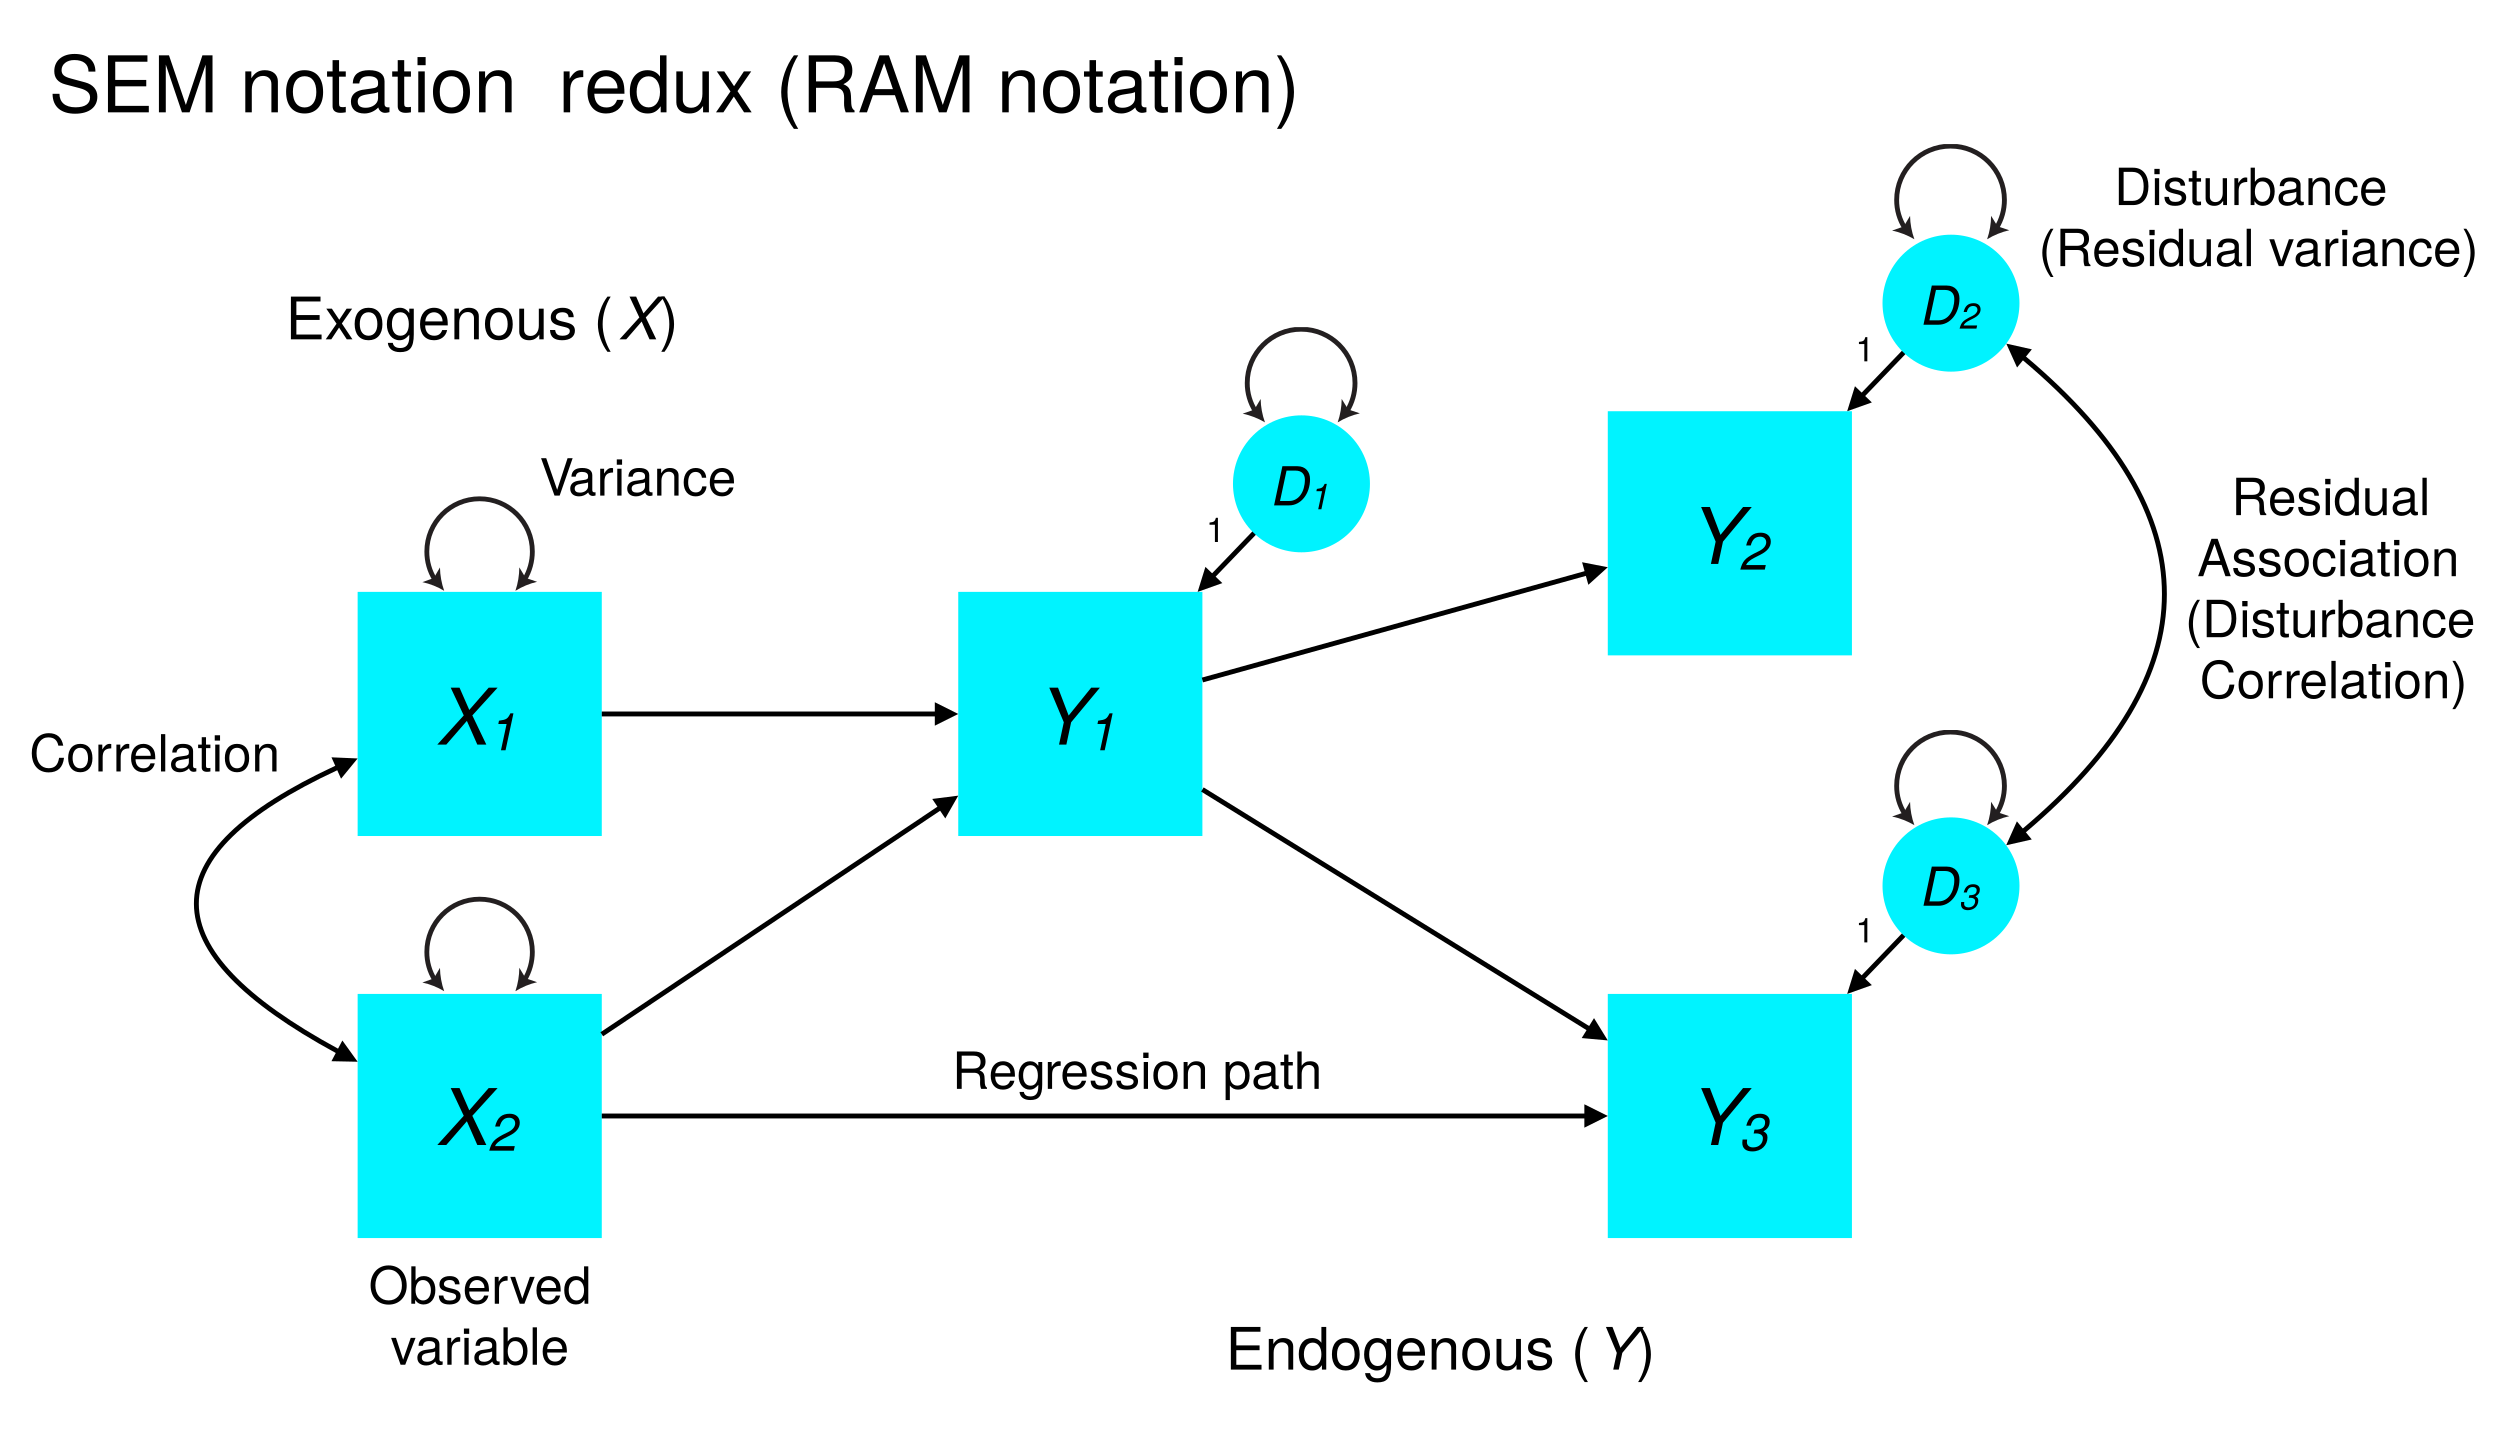
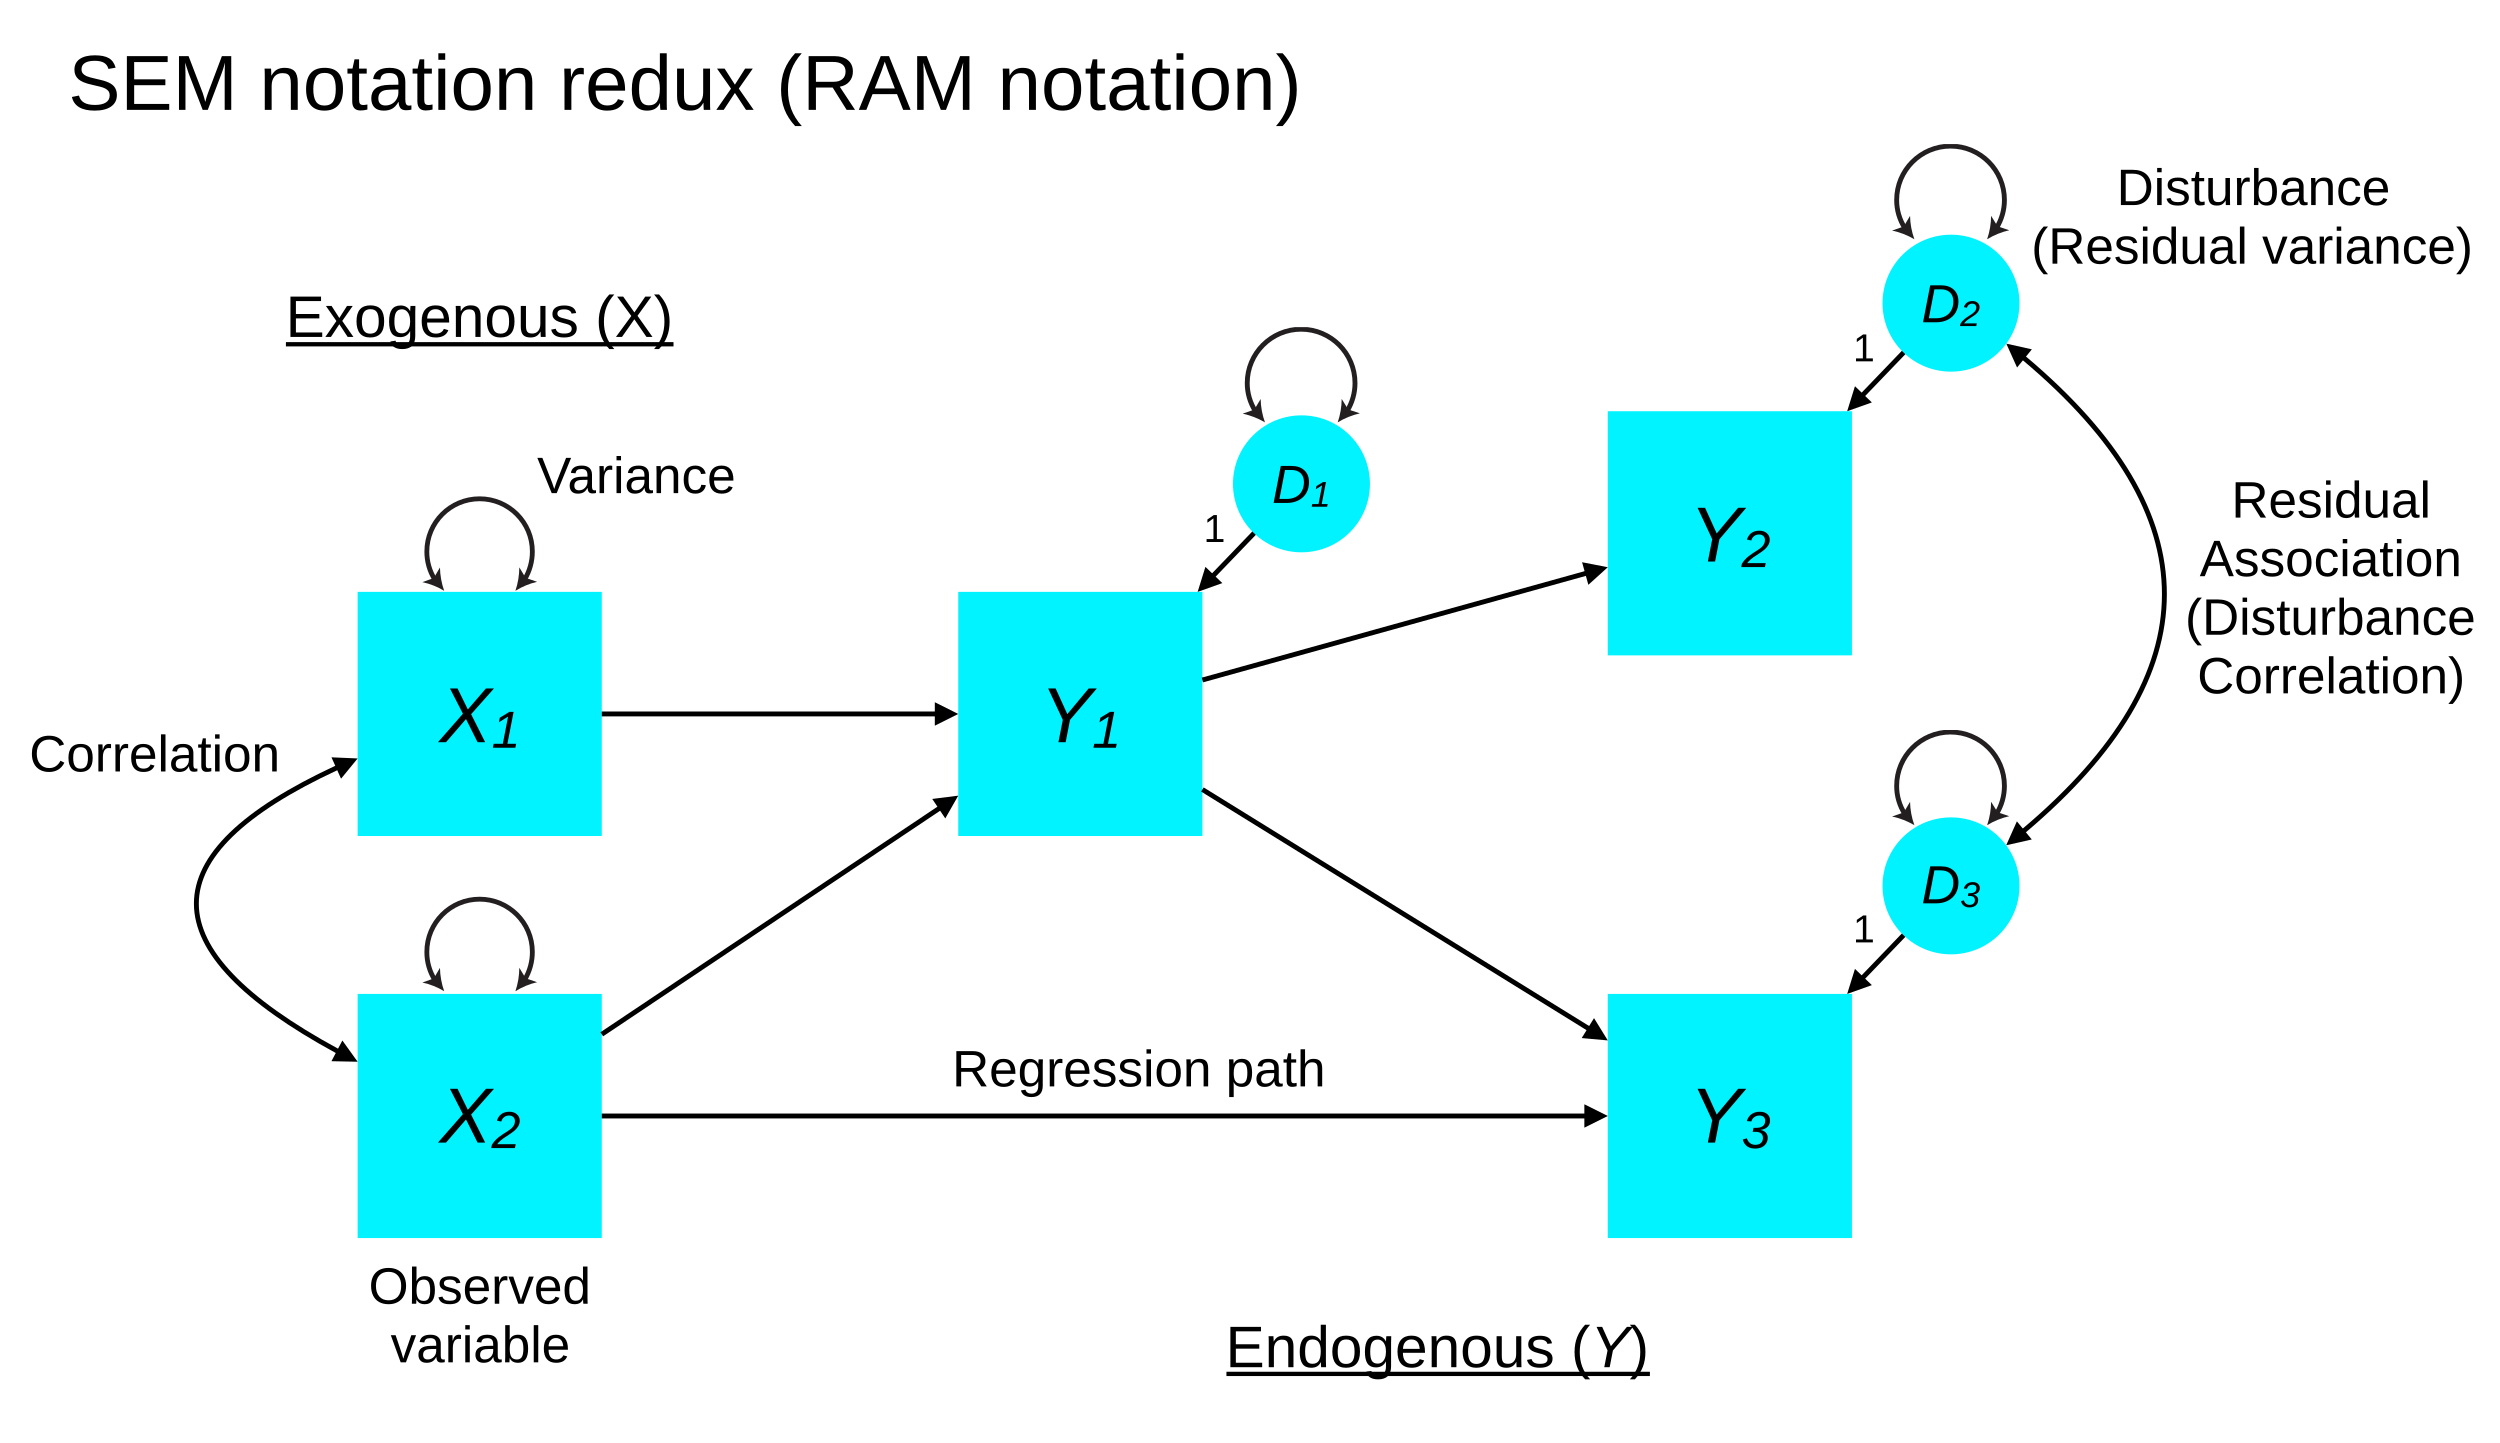
- <svg xmlns="http://www.w3.org/2000/svg" id="Layer_1" data-name="Layer 1" viewBox="0 0 1024 589">
+ <svg xmlns="http://www.w3.org/2000/svg" id="Layer_1" data-name="Layer 1" viewBox="0 0 1024 591">
  <defs>
-     <style>.cls-1,.cls-22,.cls-5,.cls-9{fill:none;}.cls-2{clip-path:url(#clip-path);}.cls-3{fill:#fff;}.cls-4{clip-path:url(#clip-path-2);}.cls-5,.cls-9{stroke:#231f20;stroke-miterlimit:10;}.cls-5{stroke-width:1.98px;}.cls-6{fill:#231f20;}.cls-7{clip-path:url(#clip-path-3);}.cls-8{clip-path:url(#clip-path-4);}.cls-9{stroke-width:2px;}.cls-10{clip-path:url(#clip-path-5);}.cls-11{clip-path:url(#clip-path-6);}.cls-12{fill:#00f3ff;}.cls-13{clip-path:url(#clip-path-8);}.cls-14,.cls-19{font-size:32px;}.cls-14,.cls-15,.cls-18,.cls-25,.cls-26{font-family:HelveticaNeue-MediumItalic, Helvetica Neue;font-style:italic;}.cls-15{font-size:21.33px;}.cls-16{clip-path:url(#clip-path-10);}.cls-17,.cls-18{font-size:24px;}.cls-17,.cls-19,.cls-23{font-family:HelveticaNeue-Medium, Helvetica Neue;}.cls-20{letter-spacing:-0.02em;}.cls-21{clip-path:url(#clip-path-12);}.cls-22{stroke:#000;stroke-width:2px;}.cls-23{font-size:14px;}.cls-24{clip-path:url(#clip-path-14);}.cls-25{font-size:22px;}.cls-26{font-size:14.67px;}.cls-27{clip-path:url(#clip-path-16);}.cls-28{clip-path:url(#clip-path-18);}.cls-29{clip-path:url(#clip-path-20);}.cls-30{clip-path:url(#clip-path-22);}.cls-31{font-size:21px;font-family:HelveticaNeue, Helvetica Neue;}.cls-32{letter-spacing:-0.02em;}.cls-33{letter-spacing:-0.02em;}.cls-34{letter-spacing:-0.05em;}</style>
+     <style>.cls-1,.cls-18,.cls-21,.cls-5,.cls-9{fill:none;}.cls-2{clip-path:url(#clip-path);}.cls-3{fill:#fff;}.cls-4{clip-path:url(#clip-path-2);}.cls-5,.cls-9{stroke:#231f20;}.cls-18,.cls-5,.cls-9{stroke-miterlimit:10;}.cls-5{stroke-width:1.98px;}.cls-6{fill:#231f20;}.cls-7{clip-path:url(#clip-path-3);}.cls-8{clip-path:url(#clip-path-4);}.cls-9{stroke-width:2px;}.cls-10{clip-path:url(#clip-path-5);}.cls-11{clip-path:url(#clip-path-6);}.cls-12{fill:#00f3ff;}.cls-13{clip-path:url(#clip-path-8);}.cls-14,.cls-19{font-size:32px;}.cls-14,.cls-15,.cls-24,.cls-25,.cls-30{font-family:Arial-ItalicMT, Arial;font-style:italic;}.cls-15{font-size:21.33px;}.cls-16{clip-path:url(#clip-path-10);}.cls-17,.cls-30{font-size:24px;}.cls-17,.cls-19,.cls-22,.cls-31{font-family:ArialMT, Arial;}.cls-18,.cls-21{stroke:#000;}.cls-18{stroke-width:1.76px;}.cls-20{clip-path:url(#clip-path-12);}.cls-21{stroke-width:2px;}.cls-22{font-size:16px;}.cls-23{clip-path:url(#clip-path-14);}.cls-24{font-size:22px;}.cls-25{font-size:14.67px;}.cls-26{clip-path:url(#clip-path-16);}.cls-27{clip-path:url(#clip-path-18);}.cls-28{clip-path:url(#clip-path-20);}.cls-29{clip-path:url(#clip-path-22);}.cls-31{font-size:21px;}.cls-32{letter-spacing:-0.07em;}</style>
    <clipPath id="clip-path">
      <rect class="cls-1" width="1024" height="768" />
    </clipPath>
    <clipPath id="clip-path-2">
      <rect class="cls-1" x="173" y="367" width="47" height="39" />
    </clipPath>
    <clipPath id="clip-path-3">
      <rect class="cls-1" x="173" y="203" width="47" height="39" />
    </clipPath>
    <clipPath id="clip-path-4">
      <rect class="cls-1" x="775" y="59" width="48" height="39" />
    </clipPath>
    <clipPath id="clip-path-5">
      <rect class="cls-1" x="775" y="299" width="48" height="39" />
    </clipPath>
    <clipPath id="clip-path-6">
      <rect class="cls-1" x="509" y="134" width="48" height="39" />
    </clipPath>
    <clipPath id="clip-path-8">
-       <rect class="cls-1" x="140.96" y="242.43" width="111.07" height="100" />
+       <rect class="cls-1" x="141.55" y="242.43" width="109.88" height="100" />
    </clipPath>
    <clipPath id="clip-path-10">
-       <rect class="cls-1" x="140.96" y="407.11" width="111.07" height="100" />
+       <rect class="cls-1" x="141.55" y="407.11" width="109.88" height="100" />
    </clipPath>
    <clipPath id="clip-path-12">
-       <rect class="cls-1" x="386.96" y="242.43" width="111.07" height="100" />
+       <rect class="cls-1" x="387.56" y="242.43" width="109.88" height="100" />
    </clipPath>
    <clipPath id="clip-path-14">
      <rect class="cls-1" x="505.02" y="170.12" width="56.11" height="56.11" />
    </clipPath>
    <clipPath id="clip-path-16">
-       <rect class="cls-1" x="653.01" y="168.44" width="111.07" height="100" />
+       <rect class="cls-1" x="653.61" y="168.44" width="109.88" height="100" />
    </clipPath>
    <clipPath id="clip-path-18">
      <rect class="cls-1" x="771.08" y="96.12" width="56.11" height="56.11" />
    </clipPath>
    <clipPath id="clip-path-20">
-       <rect class="cls-1" x="653.01" y="407.11" width="111.07" height="100" />
+       <rect class="cls-1" x="653.61" y="407.11" width="109.88" height="100" />
    </clipPath>
    <clipPath id="clip-path-22">
      <rect class="cls-1" x="771.08" y="334.79" width="56.11" height="56.11" />
    </clipPath>
  </defs>
  <g class="cls-2">
    <rect class="cls-3" width="1024" height="768" />
  </g>
  <g class="cls-4">
    <path class="cls-3" d="M181.94,406A21.72,21.72,0,1,1,218,389.91,22,22,0,0,1,211.11,406" />
    <path class="cls-5" d="M178.11,401.41a21.49,21.49,0,0,1-3.28-11.5,21.61,21.61,0,1,1,43.22,0,22,22,0,0,1-3.18,11.44" />
    <path class="cls-6" d="M181.94,406a30.47,30.47,0,0,1-1.73-9.58l-2.53,4.34L173,402.44a29.44,29.44,0,0,1,8.94,3.56" />
    <path class="cls-6" d="M211.11,406a30.52,30.52,0,0,0,1.6-9.61l2.59,4.3,4.7,1.62a29.4,29.4,0,0,0-8.89,3.69" />
  </g>
  <g class="cls-7">
    <path class="cls-3" d="M181.94,242A21.72,21.72,0,1,1,218,225.91,22,22,0,0,1,211.11,242" />
    <path class="cls-5" d="M178.11,237.41a21.49,21.49,0,0,1-3.28-11.5,21.61,21.61,0,1,1,43.22,0,22,22,0,0,1-3.18,11.44" />
    <path class="cls-6" d="M181.94,242a30.47,30.47,0,0,1-1.73-9.58l-2.53,4.34L173,238.44a29.44,29.44,0,0,1,8.94,3.56" />
    <path class="cls-6" d="M211.11,242a30.52,30.52,0,0,0,1.6-9.61l2.59,4.3,4.7,1.62a29.4,29.4,0,0,0-8.89,3.69" />
  </g>
  <g class="cls-8">
    <path class="cls-3" d="M784.13,98a21.44,21.44,0,0,1-7.27-16.09A22.07,22.07,0,1,1,813.92,98" />
    <path class="cls-9" d="M780.22,93.41a21.16,21.16,0,0,1-3.35-11.5,22.07,22.07,0,0,1,44.14,0,21.7,21.7,0,0,1-3.24,11.44" />
    <path class="cls-6" d="M784.13,98a29.9,29.9,0,0,1-1.77-9.58l-2.58,4.34L775,94.44A30.44,30.44,0,0,1,784.13,98" />
    <path class="cls-6" d="M813.92,98a29.94,29.94,0,0,0,1.63-9.61l2.65,4.3,4.8,1.62A30.38,30.38,0,0,0,813.92,98" />
  </g>
  <g class="cls-10">
    <path class="cls-3" d="M784.13,338a21.44,21.44,0,0,1-7.27-16.09A22.07,22.07,0,1,1,813.92,338" />
    <path class="cls-9" d="M780.22,333.41a21.16,21.16,0,0,1-3.35-11.5,22.07,22.07,0,0,1,44.14,0,21.7,21.7,0,0,1-3.24,11.44" />
    <path class="cls-6" d="M784.13,338a29.9,29.9,0,0,1-1.77-9.58l-2.58,4.34L775,334.44a30.44,30.44,0,0,1,9.13,3.56" />
    <path class="cls-6" d="M813.92,338a29.94,29.94,0,0,0,1.63-9.61l2.65,4.3,4.8,1.62a30.38,30.38,0,0,0-9.08,3.69" />
  </g>
  <g class="cls-11">
    <path class="cls-3" d="M518.13,173a21.44,21.44,0,0,1-7.27-16.09A22.07,22.07,0,1,1,547.92,173" />
    <path class="cls-9" d="M514.22,168.41a21.16,21.16,0,0,1-3.35-11.5,22.07,22.07,0,0,1,44.14,0,21.7,21.7,0,0,1-3.24,11.44" />
    <path class="cls-6" d="M518.13,173a29.9,29.9,0,0,1-1.77-9.58l-2.58,4.34L509,169.44a30.44,30.44,0,0,1,9.13,3.56" />
    <path class="cls-6" d="M547.92,173a29.94,29.94,0,0,0,1.63-9.61l2.65,4.3,4.8,1.62a30.38,30.38,0,0,0-9.08,3.69" />
  </g>
  <g class="cls-2">
    <rect class="cls-12" x="146.49" y="242.43" width="100" height="100" />
  </g>
  <g class="cls-13">
-     <text class="cls-14" transform="translate(180 305)">X</text>
-     <text class="cls-15" transform="translate(200.74 307.31)">1</text>
+     <text class="cls-14" transform="translate(180 304)">X</text>
+     <text class="cls-15" transform="translate(201.34 306.26)">1</text>
  </g>
  <g class="cls-2">
    <rect class="cls-12" x="146.49" y="407.11" width="100" height="100" />
  </g>
  <g class="cls-16">
-     <text class="cls-14" transform="translate(180 469)">X</text>
-     <text class="cls-15" transform="translate(200.74 471.31)">2</text>
+     <text class="cls-14" transform="translate(180 468)">X</text>
+     <text class="cls-15" transform="translate(201.34 470.26)">2</text>
  </g>
  <g class="cls-2">
-     <text class="cls-17" transform="translate(117 139)">Exogenous (</text>
-     <text class="cls-18" transform="translate(254.4 139)">X</text>
-     <text class="cls-17" transform="translate(269.95 139)">)</text>
-     <text class="cls-19" transform="translate(20 46)">SEM notation <tspan class="cls-20" x="208.64" y="0">r</tspan>
-       <tspan x="219.36" y="0">edux (RAM notation)</tspan>
-     </text>
+     <text class="cls-17" transform="translate(117 138)">Exogenous (X)</text>
+     <line class="cls-18" x1="117.11" y1="141.01" x2="275.87" y2="141.01" />
+     <text class="cls-19" transform="translate(28 45)">SEM notation redux (RAM notation)</text>
    <rect class="cls-12" x="392.5" y="242.43" width="100" height="100" />
  </g>
-   <g class="cls-21">
-     <text class="cls-14" transform="translate(426 305)">Y</text>
-     <text class="cls-15" transform="translate(446.16 307.31)">1</text>
+   <g class="cls-20">
+     <text class="cls-14" transform="translate(426 304)">Y</text>
+     <text class="cls-15" transform="translate(447.34 306.26)">1</text>
  </g>
  <g class="cls-2">
-     <polyline class="cls-22" points="533.08 198.18 497.2 235.51 496.5 236.23" />
+     <polyline class="cls-21" points="533.08 198.18 497.2 235.51 496.5 236.23" />
    <polygon points="493.74 232.19 490.55 242.44 500.66 238.84 493.74 232.19" />
-     <text class="cls-23" transform="translate(494 222)">1</text>
+     <text class="cls-22" transform="translate(493 222)">1</text>
    <circle class="cls-12" cx="533.08" cy="198.18" r="28.05" transform="translate(16 434.99) rotate(-45)" />
  </g>
-   <g class="cls-24">
-     <text class="cls-25" transform="translate(521 207)">D</text>
-     <text class="cls-26" transform="translate(536.88 208.59)">1</text>
+   <g class="cls-23">
+     <text class="cls-24" transform="translate(521 206)">D</text>
+     <text class="cls-25" transform="translate(536.89 207.55)">1</text>
  </g>
  <g class="cls-2">
    <rect class="cls-12" x="658.55" y="168.44" width="100" height="100" />
  </g>
-   <g class="cls-27">
-     <text class="cls-14" transform="translate(693 231)">Y</text>
-     <text class="cls-15" transform="translate(713.16 233.31)">2</text>
+   <g class="cls-26">
+     <text class="cls-14" transform="translate(692 230)">Y</text>
+     <text class="cls-15" transform="translate(713.34 232.26)">2</text>
  </g>
  <g class="cls-2">
-     <polyline class="cls-22" points="799.13 124.18 763.25 161.52 762.56 162.24" />
+     <polyline class="cls-21" points="799.13 124.18 763.25 161.52 762.56 162.24" />
    <polygon points="759.79 158.19 756.6 168.44 766.71 164.84 759.79 158.19" />
-     <text class="cls-23" transform="translate(760 148)">1</text>
+     <text class="cls-22" transform="translate(759 148)">1</text>
    <circle class="cls-12" cx="799.13" cy="124.18" r="28.05" transform="translate(146.25 601.44) rotate(-45)" />
  </g>
-   <g class="cls-28">
-     <text class="cls-25" transform="translate(787 133)">D</text>
-     <text class="cls-26" transform="translate(802.88 134.59)">2</text>
+   <g class="cls-27">
+     <text class="cls-24" transform="translate(787 132)">D</text>
+     <text class="cls-25" transform="translate(802.89 133.55)">2</text>
  </g>
  <g class="cls-2">
    <rect class="cls-12" x="658.55" y="407.11" width="100" height="100" />
  </g>
-   <g class="cls-29">
-     <text class="cls-14" transform="translate(693 469)">Y</text>
-     <text class="cls-15" transform="translate(713.16 471.31)">3</text>
+   <g class="cls-28">
+     <text class="cls-14" transform="translate(692 468)">Y</text>
+     <text class="cls-15" transform="translate(713.34 470.26)">3</text>
  </g>
  <g class="cls-2">
-     <polyline class="cls-22" points="799.13 362.85 763.25 400.18 762.56 400.9" />
+     <polyline class="cls-21" points="799.13 362.85 763.25 400.18 762.56 400.9" />
    <polygon points="759.79 396.86 756.6 407.11 766.71 403.51 759.79 396.86" />
-     <text class="cls-23" transform="translate(760 386)">1</text>
+     <text class="cls-22" transform="translate(759 386)">1</text>
    <circle class="cls-12" cx="799.13" cy="362.85" r="28.05" transform="translate(-22.51 671.35) rotate(-45)" />
  </g>
-   <g class="cls-30">
-     <text class="cls-25" transform="translate(787 371)">D</text>
-     <text class="cls-26" transform="translate(802.88 372.59)">3</text>
+   <g class="cls-29">
+     <text class="cls-24" transform="translate(787 370)">D</text>
+     <text class="cls-25" transform="translate(802.89 371.55)">3</text>
  </g>
  <g class="cls-2">
-     <path class="cls-22" d="M828.39,340.77l.77-.63q114.73-96.89.06-193.32l-.78-.63" />
+     <path class="cls-21" d="M828.39,340.77l.77-.63q114.73-96.89.06-193.32l-.78-.63" />
    <polygon points="832.25 143.09 821.78 140.75 826.19 150.53 832.25 143.09" />
    <polygon points="826.12 336.42 821.74 346.22 832.21 343.85 826.12 336.42" />
-     <path class="cls-22" d="M138.88,430.89l-.88-.47q-115-62.5-.27-115.84l.92-.41" />
+     <path class="cls-21" d="M138.88,430.89l-.88-.47q-115-62.5-.27-115.84l.92-.41" />
    <polygon points="139.69 318.96 146.49 310.66 135.77 310.2 139.69 318.96" />
    <polygon points="135.76 434.67 146.49 434.89 140.23 426.18 135.76 434.67" />
-     <polyline class="cls-22" points="246.49 423.64 384.52 331.25 385.35 330.69" />
+     <polyline class="cls-21" points="246.49 423.64 384.52 331.25 385.35 330.69" />
    <polygon points="387.19 335.23 392.5 325.9 381.85 327.25 387.19 335.23" />
-     <polyline class="cls-22" points="246.49 292.44 382.9 292.44 383.9 292.44" />
+     <path class="cls-21" d="M246.49,292.43H383.9" />
    <polygon points="382.9 297.24 392.5 292.44 382.9 287.63 382.9 297.24" />
-     <polyline class="cls-22" points="650.26 234.65 649.3 234.92 492.5 278.53" />
+     <polyline class="cls-21" points="650.26 234.65 649.3 234.92 492.5 278.53" />
    <polygon points="650.59 239.54 658.55 232.34 648.02 230.29 650.59 239.54" />
-     <polyline class="cls-22" points="651.24 421.63 650.39 421.11 492.5 323.38" />
+     <polyline class="cls-21" points="651.24 421.63 650.39 421.11 492.5 323.38" />
    <polygon points="647.86 425.19 658.55 426.16 652.91 417.02 647.86 425.19" />
-     <polyline class="cls-22" points="246.49 457.11 648.95 457.11 649.95 457.11" />
+     <path class="cls-21" d="M246.49,457.11H650" />
    <polygon points="648.95 461.9 658.55 457.11 648.95 452.31 648.95 461.9" />
-     <text class="cls-17" transform="translate(502 561)">Endogenous (</text>
-     <text class="cls-18" transform="translate(654.95 561)">Y</text>
-     <text class="cls-17" transform="translate(670.07 561)">)</text>
-     <text class="cls-31" transform="translate(914 211)">Residual</text>
-     <text class="cls-31" transform="translate(900 236)">Association</text>
-     <text class="cls-31" transform="translate(895 261)">(Disturbance</text>
-     <text class="cls-31" transform="translate(901 286)">Cor<tspan class="cls-32" x="34.21" y="0">r</tspan>
-       <tspan x="40.84" y="0">elation)</tspan>
+     <text class="cls-17" transform="translate(502 560)">Endogenous (</text>
+     <text class="cls-30" transform="translate(651.45 560)">Y</text>
+     <text class="cls-17" transform="translate(667.46 560)">)</text>
+     <line class="cls-18" x1="502.35" y1="562.75" x2="675.8" y2="562.75" />
+     <text class="cls-31" transform="translate(914 212)">Residual </text>
+     <text class="cls-31" transform="translate(901 236)">Association </text>
+     <text class="cls-31" transform="translate(895 260)">(Disturbance </text>
+     <text class="cls-31" transform="translate(900 284)">Correlation)</text>
+     <text class="cls-31" transform="translate(390 445)">Regression path</text>
+     <text class="cls-31" transform="translate(151 534)">Observed </text>
+     <text class="cls-31" transform="translate(160 558)">variable</text>
+     <text class="cls-31" transform="translate(867 84)">Disturbance </text>
+     <text class="cls-31" transform="translate(832 108)">(Residual variance)</text>
+     <text class="cls-31" transform="translate(220 202)">
+       <tspan class="cls-32">V</tspan>
+       <tspan x="12.45" y="0">ariance</tspan>
    </text>
-     <text class="cls-31" transform="translate(390 446)">Reg<tspan class="cls-33" x="37.72" y="0">r</tspan>
-       <tspan x="44.33" y="0">ession path</tspan>
-     </text>
-     <text class="cls-31" transform="translate(151 534)">Observed</text>
-     <text class="cls-31" transform="translate(160 559)">variable</text>
-     <text class="cls-31" transform="translate(866 84)">Disturbance</text>
-     <text class="cls-31" transform="translate(835 109)">(Residual variance)</text>
-     <text class="cls-31" transform="translate(221 203)">
-       <tspan class="cls-34">V</tspan>
-       <tspan x="11.7" y="0">ariance</tspan>
-     </text>
-     <text class="cls-31" transform="translate(12 316)">Cor<tspan class="cls-32" x="34.21" y="0">r</tspan>
-       <tspan x="40.84" y="0">elation</tspan>
-     </text>
+     <text class="cls-31" transform="translate(12 316)">Correlation</text>
  </g>
</svg>
